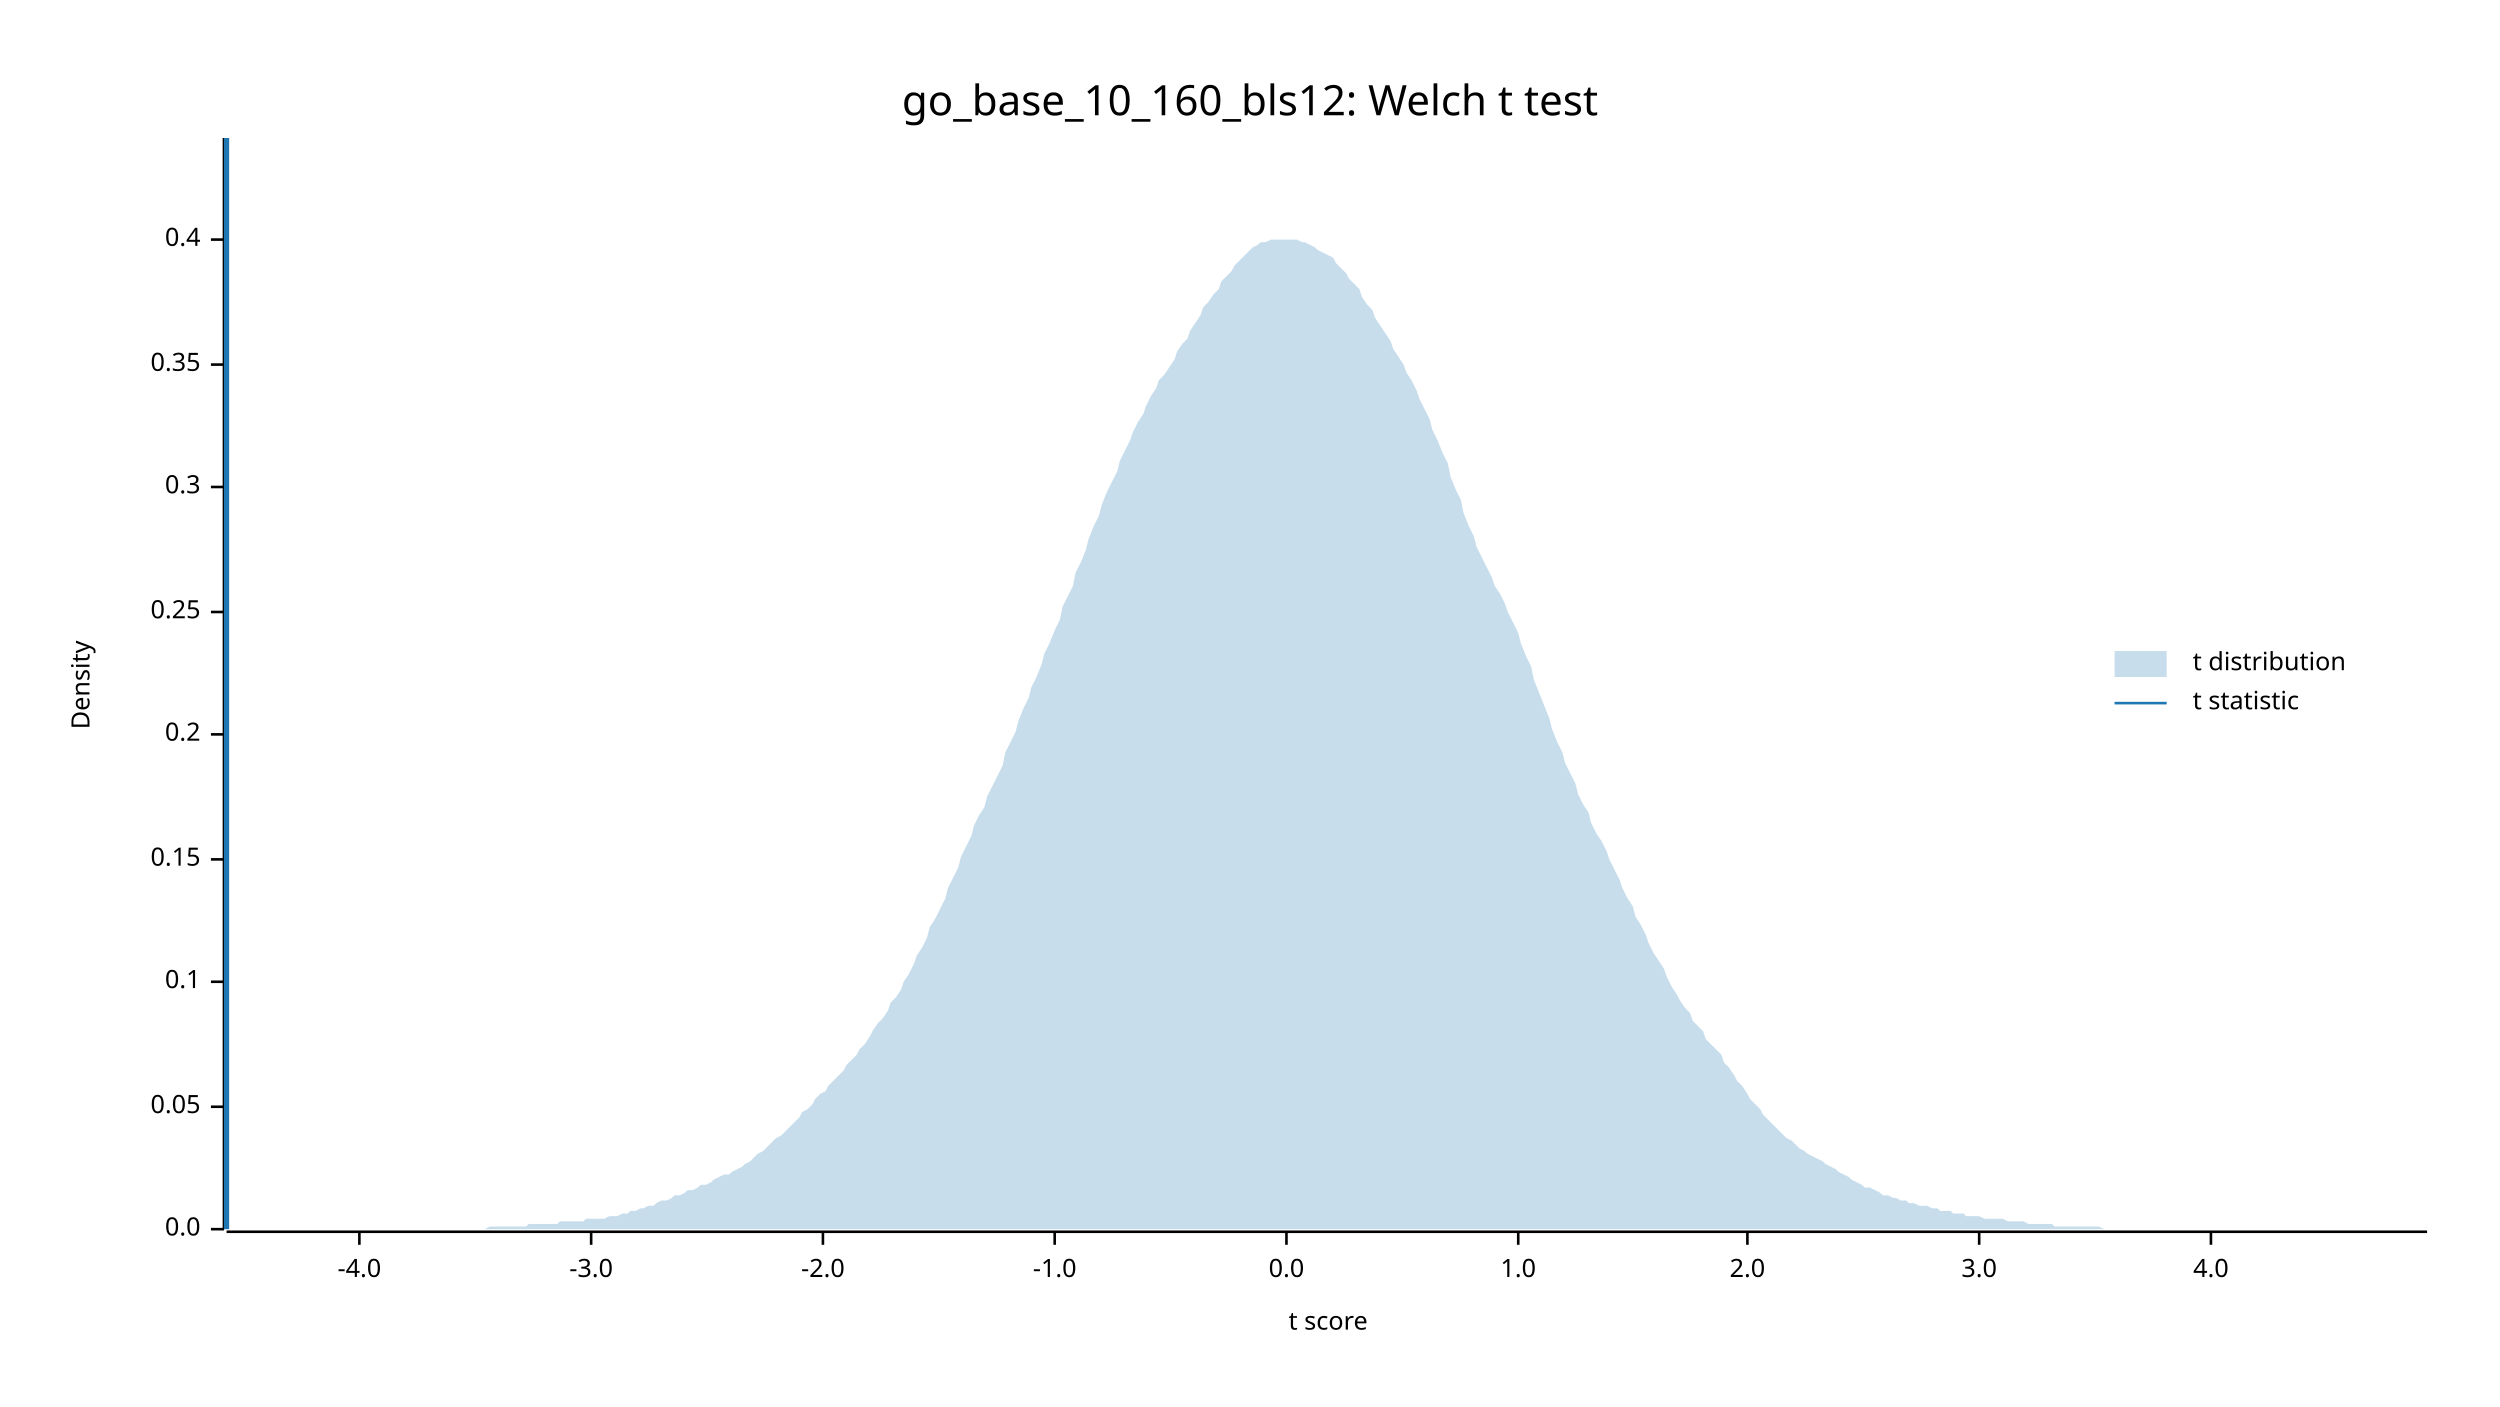
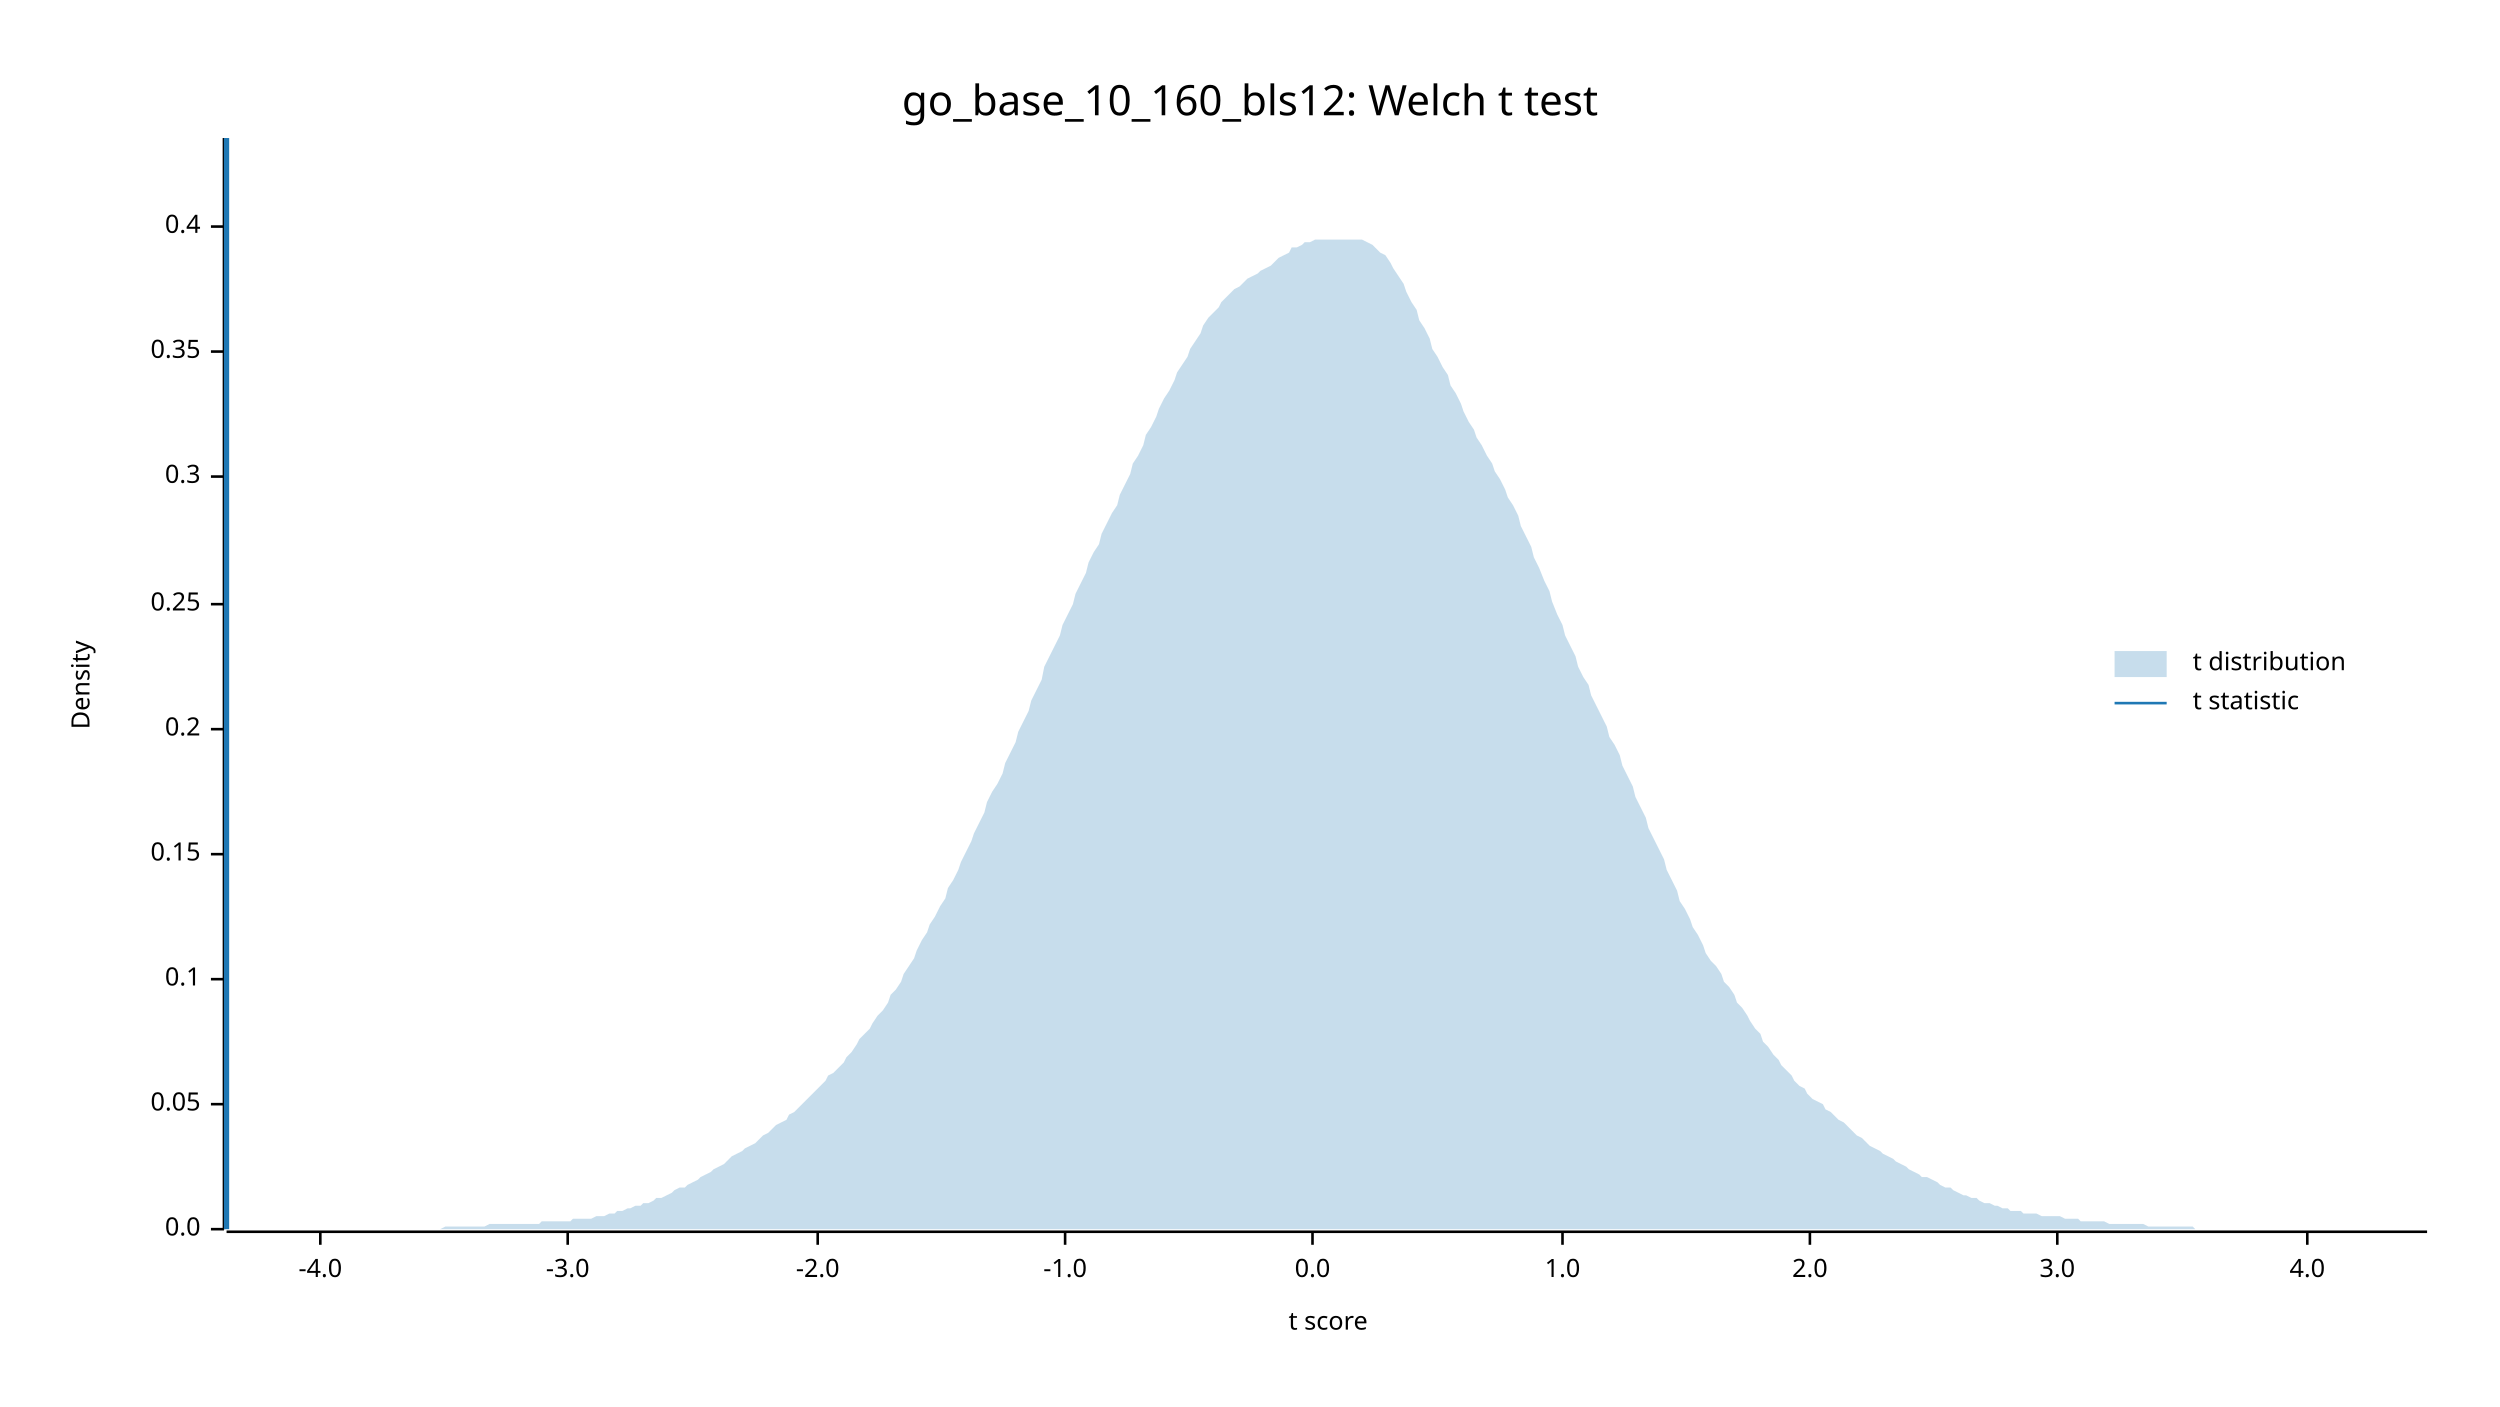
<svg xmlns="http://www.w3.org/2000/svg" width="960" height="540" viewBox="0 0 960 540">
  <text x="480" y="32" dy="0.76em" text-anchor="middle" font-family="sans-serif" font-size="16.129" opacity="1" fill="#000000">
go_base_10_160_bls12: Welch t test
</text>
  <text x="27" y="263" dy="0.76em" text-anchor="middle" font-family="sans-serif" font-size="9.677" opacity="1" fill="#000000" transform="rotate(270, 27, 263)">
Density
</text>
  <text x="510" y="513" dy="-0.5ex" text-anchor="middle" font-family="sans-serif" font-size="9.677" opacity="1" fill="#000000">
t score
</text>
  <polyline fill="none" opacity="1" stroke="#000000" stroke-width="1" points="86,53 86,472 " />
  <text x="77" y="472" dy="0.5ex" text-anchor="end" font-family="sans-serif" font-size="9.677" opacity="1" fill="#000000">
0.0
</text>
  <polyline fill="none" opacity="1" stroke="#000000" stroke-width="1" points="81,472 86,472 " />
-   <text x="77" y="425" dy="0.5ex" text-anchor="end" font-family="sans-serif" font-size="9.677" opacity="1" fill="#000000">
+   <text x="77" y="424" dy="0.5ex" text-anchor="end" font-family="sans-serif" font-size="9.677" opacity="1" fill="#000000">
0.05
</text>
-   <polyline fill="none" opacity="1" stroke="#000000" stroke-width="1" points="81,425 86,425 " />
-   <text x="77" y="377" dy="0.5ex" text-anchor="end" font-family="sans-serif" font-size="9.677" opacity="1" fill="#000000">
+   <polyline fill="none" opacity="1" stroke="#000000" stroke-width="1" points="81,424 86,424 " />
+   <text x="77" y="376" dy="0.5ex" text-anchor="end" font-family="sans-serif" font-size="9.677" opacity="1" fill="#000000">
0.1
</text>
-   <polyline fill="none" opacity="1" stroke="#000000" stroke-width="1" points="81,377 86,377 " />
-   <text x="77" y="330" dy="0.5ex" text-anchor="end" font-family="sans-serif" font-size="9.677" opacity="1" fill="#000000">
+   <polyline fill="none" opacity="1" stroke="#000000" stroke-width="1" points="81,376 86,376 " />
+   <text x="77" y="328" dy="0.5ex" text-anchor="end" font-family="sans-serif" font-size="9.677" opacity="1" fill="#000000">
0.15
</text>
-   <polyline fill="none" opacity="1" stroke="#000000" stroke-width="1" points="81,330 86,330 " />
-   <text x="77" y="282" dy="0.5ex" text-anchor="end" font-family="sans-serif" font-size="9.677" opacity="1" fill="#000000">
+   <polyline fill="none" opacity="1" stroke="#000000" stroke-width="1" points="81,328 86,328 " />
+   <text x="77" y="280" dy="0.5ex" text-anchor="end" font-family="sans-serif" font-size="9.677" opacity="1" fill="#000000">
0.2
</text>
-   <polyline fill="none" opacity="1" stroke="#000000" stroke-width="1" points="81,282 86,282 " />
-   <text x="77" y="235" dy="0.5ex" text-anchor="end" font-family="sans-serif" font-size="9.677" opacity="1" fill="#000000">
+   <polyline fill="none" opacity="1" stroke="#000000" stroke-width="1" points="81,280 86,280 " />
+   <text x="77" y="232" dy="0.5ex" text-anchor="end" font-family="sans-serif" font-size="9.677" opacity="1" fill="#000000">
0.25
</text>
-   <polyline fill="none" opacity="1" stroke="#000000" stroke-width="1" points="81,235 86,235 " />
-   <text x="77" y="187" dy="0.5ex" text-anchor="end" font-family="sans-serif" font-size="9.677" opacity="1" fill="#000000">
+   <polyline fill="none" opacity="1" stroke="#000000" stroke-width="1" points="81,232 86,232 " />
+   <text x="77" y="183" dy="0.5ex" text-anchor="end" font-family="sans-serif" font-size="9.677" opacity="1" fill="#000000">
0.3
</text>
-   <polyline fill="none" opacity="1" stroke="#000000" stroke-width="1" points="81,187 86,187 " />
-   <text x="77" y="140" dy="0.5ex" text-anchor="end" font-family="sans-serif" font-size="9.677" opacity="1" fill="#000000">
+   <polyline fill="none" opacity="1" stroke="#000000" stroke-width="1" points="81,183 86,183 " />
+   <text x="77" y="135" dy="0.5ex" text-anchor="end" font-family="sans-serif" font-size="9.677" opacity="1" fill="#000000">
0.35
</text>
-   <polyline fill="none" opacity="1" stroke="#000000" stroke-width="1" points="81,140 86,140 " />
-   <text x="77" y="92" dy="0.5ex" text-anchor="end" font-family="sans-serif" font-size="9.677" opacity="1" fill="#000000">
+   <polyline fill="none" opacity="1" stroke="#000000" stroke-width="1" points="81,135 86,135 " />
+   <text x="77" y="87" dy="0.5ex" text-anchor="end" font-family="sans-serif" font-size="9.677" opacity="1" fill="#000000">
0.4
</text>
-   <polyline fill="none" opacity="1" stroke="#000000" stroke-width="1" points="81,92 86,92 " />
+   <polyline fill="none" opacity="1" stroke="#000000" stroke-width="1" points="81,87 86,87 " />
  <polyline fill="none" opacity="1" stroke="#000000" stroke-width="1" points="87,473 932,473 " />
-   <text x="138" y="483" dy="0.76em" text-anchor="middle" font-family="sans-serif" font-size="9.677" opacity="1" fill="#000000">
+   <text x="123" y="483" dy="0.76em" text-anchor="middle" font-family="sans-serif" font-size="9.677" opacity="1" fill="#000000">
-4.0
</text>
-   <polyline fill="none" opacity="1" stroke="#000000" stroke-width="1" points="138,473 138,478 " />
-   <text x="227" y="483" dy="0.76em" text-anchor="middle" font-family="sans-serif" font-size="9.677" opacity="1" fill="#000000">
+   <polyline fill="none" opacity="1" stroke="#000000" stroke-width="1" points="123,473 123,478 " />
+   <text x="218" y="483" dy="0.76em" text-anchor="middle" font-family="sans-serif" font-size="9.677" opacity="1" fill="#000000">
-3.0
</text>
-   <polyline fill="none" opacity="1" stroke="#000000" stroke-width="1" points="227,473 227,478 " />
-   <text x="316" y="483" dy="0.76em" text-anchor="middle" font-family="sans-serif" font-size="9.677" opacity="1" fill="#000000">
+   <polyline fill="none" opacity="1" stroke="#000000" stroke-width="1" points="218,473 218,478 " />
+   <text x="314" y="483" dy="0.76em" text-anchor="middle" font-family="sans-serif" font-size="9.677" opacity="1" fill="#000000">
-2.0
</text>
-   <polyline fill="none" opacity="1" stroke="#000000" stroke-width="1" points="316,473 316,478 " />
-   <text x="405" y="483" dy="0.76em" text-anchor="middle" font-family="sans-serif" font-size="9.677" opacity="1" fill="#000000">
+   <polyline fill="none" opacity="1" stroke="#000000" stroke-width="1" points="314,473 314,478 " />
+   <text x="409" y="483" dy="0.76em" text-anchor="middle" font-family="sans-serif" font-size="9.677" opacity="1" fill="#000000">
-1.0
</text>
-   <polyline fill="none" opacity="1" stroke="#000000" stroke-width="1" points="405,473 405,478 " />
-   <text x="494" y="483" dy="0.76em" text-anchor="middle" font-family="sans-serif" font-size="9.677" opacity="1" fill="#000000">
+   <polyline fill="none" opacity="1" stroke="#000000" stroke-width="1" points="409,473 409,478 " />
+   <text x="504" y="483" dy="0.76em" text-anchor="middle" font-family="sans-serif" font-size="9.677" opacity="1" fill="#000000">
0.0
</text>
-   <polyline fill="none" opacity="1" stroke="#000000" stroke-width="1" points="494,473 494,478 " />
-   <text x="583" y="483" dy="0.76em" text-anchor="middle" font-family="sans-serif" font-size="9.677" opacity="1" fill="#000000">
+   <polyline fill="none" opacity="1" stroke="#000000" stroke-width="1" points="504,473 504,478 " />
+   <text x="600" y="483" dy="0.76em" text-anchor="middle" font-family="sans-serif" font-size="9.677" opacity="1" fill="#000000">
1.0
</text>
-   <polyline fill="none" opacity="1" stroke="#000000" stroke-width="1" points="583,473 583,478 " />
-   <text x="671" y="483" dy="0.76em" text-anchor="middle" font-family="sans-serif" font-size="9.677" opacity="1" fill="#000000">
+   <polyline fill="none" opacity="1" stroke="#000000" stroke-width="1" points="600,473 600,478 " />
+   <text x="695" y="483" dy="0.76em" text-anchor="middle" font-family="sans-serif" font-size="9.677" opacity="1" fill="#000000">
2.0
</text>
-   <polyline fill="none" opacity="1" stroke="#000000" stroke-width="1" points="671,473 671,478 " />
-   <text x="760" y="483" dy="0.76em" text-anchor="middle" font-family="sans-serif" font-size="9.677" opacity="1" fill="#000000">
+   <polyline fill="none" opacity="1" stroke="#000000" stroke-width="1" points="695,473 695,478 " />
+   <text x="790" y="483" dy="0.76em" text-anchor="middle" font-family="sans-serif" font-size="9.677" opacity="1" fill="#000000">
3.0
</text>
-   <polyline fill="none" opacity="1" stroke="#000000" stroke-width="1" points="760,473 760,478 " />
-   <text x="849" y="483" dy="0.76em" text-anchor="middle" font-family="sans-serif" font-size="9.677" opacity="1" fill="#000000">
+   <polyline fill="none" opacity="1" stroke="#000000" stroke-width="1" points="790,473 790,478 " />
+   <text x="886" y="483" dy="0.76em" text-anchor="middle" font-family="sans-serif" font-size="9.677" opacity="1" fill="#000000">
4.0
</text>
-   <polyline fill="none" opacity="1" stroke="#000000" stroke-width="1" points="849,473 849,478 " />
-   <polygon opacity="0.25" fill="#1F78B4" points="87,472 88,472 90,472 92,472 93,472 95,472 97,472 98,472 100,472 102,472 103,472 105,472 107,472 109,472 110,472 112,472 114,472 115,472 117,472 119,472 120,472 122,472 124,472 125,472 127,472 129,472 131,472 132,472 134,472 136,472 137,472 139,472 141,472 142,472 144,472 146,472 147,472 149,472 151,472 153,472 154,472 156,472 158,472 159,472 161,472 163,472 164,472 166,472 168,472 169,472 171,472 173,472 175,472 176,472 178,472 180,472 181,472 183,472 185,472 186,472 188,471 190,471 191,471 193,471 195,471 197,471 198,471 200,471 202,471 203,470 205,470 207,470 208,470 210,470 212,470 214,470 215,469 217,469 219,469 220,469 222,469 224,469 225,468 227,468 229,468 230,468 232,468 234,467 236,467 237,467 239,466 241,466 242,465 244,465 246,464 247,464 249,463 251,463 252,462 254,461 256,461 258,460 259,459 261,459 263,458 264,457 266,457 268,456 269,455 271,455 273,454 274,453 276,452 278,451 280,451 281,450 283,449 285,448 286,447 288,446 290,444 291,443 293,442 295,440 296,439 298,437 300,436 302,434 303,433 305,431 307,429 308,427 310,426 312,424 313,422 315,420 317,419 318,417 320,415 322,413 324,411 325,409 327,407 329,405 330,403 332,401 334,398 335,396 337,393 339,391 341,388 342,385 344,383 346,380 347,377 349,374 351,370 352,367 354,364 356,360 357,356 359,353 361,349 363,345 364,341 366,337 368,333 369,329 371,325 373,321 374,317 376,313 378,310 379,306 381,302 383,298 385,294 386,289 388,285 390,281 391,277 393,272 395,268 396,264 398,260 400,255 401,251 403,247 405,242 407,238 408,233 410,229 412,225 413,220 415,216 417,211 418,207 420,202 422,198 423,194 425,189 427,185 429,181 430,177 432,173 434,169 435,166 437,162 439,159 440,156 442,152 444,149 445,146 447,144 449,141 451,138 452,135 454,132 456,130 457,127 459,124 461,121 462,118 464,116 466,113 468,111 469,108 471,106 473,104 474,102 476,100 478,98 479,97 481,95 483,94 484,93 486,93 488,92 490,92 491,92 493,92 495,92 496,92 498,92 500,93 501,93 503,94 505,95 506,96 508,97 510,98 512,99 513,101 515,103 517,105 518,107 520,109 522,111 523,114 525,117 527,119 528,122 530,125 532,128 534,131 535,134 537,137 539,140 540,143 542,146 544,150 545,153 547,157 549,161 550,165 552,169 554,174 556,178 557,183 559,188 561,192 562,197 564,202 566,206 567,210 569,214 571,218 573,222 574,225 576,228 578,232 579,235 581,239 583,243 584,247 586,252 588,256 589,261 591,266 593,271 595,276 596,280 598,285 600,289 601,293 603,297 605,301 606,305 608,309 610,312 611,316 613,320 615,323 617,327 618,330 620,334 622,338 623,341 625,345 627,348 628,352 630,355 632,359 633,362 635,366 637,369 639,372 640,375 642,379 644,382 645,384 647,387 649,389 650,392 652,394 654,396 655,399 657,401 659,403 661,405 662,408 664,410 666,413 667,415 669,417 671,420 672,422 674,424 676,426 677,428 679,430 681,432 683,434 684,435 686,437 688,438 689,439 691,441 693,442 694,443 696,444 698,445 700,446 701,447 703,448 705,449 706,450 708,451 710,452 711,453 713,454 715,455 716,456 718,456 720,457 722,458 723,459 725,459 727,460 728,460 730,461 732,461 733,462 735,462 737,463 738,463 740,463 742,464 744,464 745,465 747,465 749,465 750,466 752,466 754,466 755,467 757,467 759,467 760,467 762,468 764,468 766,468 767,468 769,468 771,469 772,469 774,469 776,469 777,469 779,470 781,470 782,470 784,470 786,470 788,470 789,471 791,471 793,471 794,471 796,471 798,471 799,471 801,471 803,471 804,471 806,471 808,472 810,472 811,472 813,472 815,472 816,472 818,472 820,472 821,472 823,472 825,472 827,472 828,472 830,472 832,472 833,472 835,472 837,472 838,472 840,472 842,472 843,472 845,472 847,472 849,472 850,472 852,472 854,472 855,472 857,472 859,472 860,472 862,472 864,472 865,472 867,472 869,472 871,472 872,472 874,472 876,472 877,472 879,472 881,472 882,472 884,472 886,472 887,472 889,472 891,472 893,472 894,472 896,472 898,472 899,472 901,472 903,472 904,472 906,472 908,472 909,472 911,472 913,472 915,472 916,472 918,472 920,472 921,472 923,472 925,472 926,472 928,472 930,472 932,472 932,472 87,472 " />
+   <polyline fill="none" opacity="1" stroke="#000000" stroke-width="1" points="886,473 886,478 " />
+   <polygon opacity="0.25" fill="#1F78B4" points="87,472 88,472 90,472 92,472 93,472 95,472 97,472 98,472 100,472 102,472 103,472 105,472 107,472 109,472 110,472 112,472 114,472 115,472 117,472 119,472 120,472 122,472 124,472 125,472 127,472 129,472 131,472 132,472 134,472 136,472 137,472 139,472 141,472 142,472 144,472 146,472 147,472 149,472 151,472 153,472 154,472 156,472 158,472 159,472 161,472 163,472 164,472 166,472 168,472 169,472 171,471 173,471 175,471 176,471 178,471 180,471 181,471 183,471 185,471 186,471 188,470 190,470 191,470 193,470 195,470 197,470 198,470 200,470 202,470 203,470 205,470 207,470 208,469 210,469 212,469 214,469 215,469 217,469 219,469 220,468 222,468 224,468 225,468 227,468 229,467 230,467 232,467 234,466 236,466 237,465 239,465 241,464 242,464 244,463 246,463 247,462 249,462 251,461 252,460 254,460 256,459 258,458 259,457 261,456 263,456 264,455 266,454 268,453 269,452 271,451 273,450 274,449 276,448 278,447 280,445 281,444 283,443 285,442 286,441 288,440 290,439 291,438 293,436 295,435 296,434 298,432 300,431 302,430 303,428 305,427 307,425 308,424 310,422 312,420 313,419 315,417 317,415 318,413 320,412 322,410 324,408 325,406 327,404 329,401 330,399 332,397 334,395 335,393 337,390 339,388 341,385 342,382 344,380 346,377 347,374 349,371 351,368 352,365 354,361 356,358 357,355 359,352 361,348 363,345 364,341 366,338 368,334 369,331 371,327 373,323 374,320 376,316 378,312 379,308 381,304 383,301 385,297 386,293 388,289 390,285 391,281 393,277 395,273 396,269 398,265 400,261 401,256 403,252 405,248 407,244 408,240 410,236 412,232 413,228 415,224 417,220 418,216 420,212 422,209 423,205 425,201 427,197 429,194 430,190 432,186 434,182 435,178 437,175 439,171 440,167 442,164 444,160 445,157 447,153 449,150 451,146 452,143 454,140 456,137 457,134 459,131 461,128 462,125 464,122 466,120 468,118 469,116 471,114 473,112 474,111 476,110 478,108 479,107 481,106 483,105 484,104 486,103 488,102 490,100 491,99 493,98 495,97 496,95 498,95 500,94 501,93 503,93 505,92 506,92 508,92 510,92 512,92 513,92 515,92 517,92 518,92 520,92 522,92 523,92 525,93 527,94 528,95 530,97 532,98 534,101 535,103 537,106 539,109 540,112 542,116 544,119 545,123 547,126 549,130 550,134 552,137 554,141 556,144 557,148 559,151 561,155 562,158 564,162 566,165 567,168 569,171 571,175 573,178 574,181 576,184 578,188 579,191 581,194 583,198 584,202 586,206 588,210 589,214 591,218 593,223 595,227 596,231 598,236 600,240 601,244 603,248 605,252 606,256 608,260 610,263 611,267 613,271 615,275 617,279 618,283 620,286 622,290 623,294 625,298 627,302 628,306 630,310 632,314 633,318 635,322 637,326 639,330 640,334 642,338 644,342 645,346 647,349 649,353 650,356 652,359 654,363 655,366 657,369 659,371 661,374 662,377 664,379 666,382 667,385 669,387 671,390 672,392 674,395 676,397 677,400 679,402 681,405 683,407 684,409 686,411 688,413 689,415 691,417 693,418 694,420 696,422 698,423 700,424 701,426 703,427 705,429 706,430 708,431 710,433 711,434 713,436 715,437 716,438 718,440 720,441 722,442 723,443 725,444 727,445 728,446 730,447 732,448 733,449 735,450 737,451 738,452 740,452 742,453 744,454 745,455 747,456 749,456 750,457 752,458 754,459 755,459 757,460 759,460 760,461 762,462 764,462 766,463 767,463 769,464 771,464 772,465 774,465 776,465 777,466 779,466 781,466 782,466 784,467 786,467 788,467 789,467 791,467 793,468 794,468 796,468 798,468 799,469 801,469 803,469 804,469 806,469 808,469 810,470 811,470 813,470 815,470 816,470 818,470 820,470 821,470 823,470 825,471 827,471 828,471 830,471 832,471 833,471 835,471 837,471 838,471 840,471 842,471 843,472 845,472 847,472 849,472 850,472 852,472 854,472 855,472 857,472 859,472 860,472 862,472 864,472 865,472 867,472 869,472 871,472 872,472 874,472 876,472 877,472 879,472 881,472 882,472 884,472 886,472 887,472 889,472 891,472 893,472 894,472 896,472 898,472 899,472 901,472 903,472 904,472 906,472 908,472 909,472 911,472 913,472 915,472 916,472 918,472 920,472 921,472 923,472 925,472 926,472 928,472 930,472 932,472 932,472 87,472 " />
  <polyline fill="none" opacity="1" stroke="#1F78B4" stroke-width="2" points="87,472 87,53 " />
  <text x="842" y="250" dy="0.76em" text-anchor="start" font-family="sans-serif" font-size="9.677" opacity="1" fill="#000000">
t distribution
</text>
  <text x="842" y="265" dy="0.76em" text-anchor="start" font-family="sans-serif" font-size="9.677" opacity="1" fill="#000000">
t statistic
</text>
  <rect x="812" y="250" width="20" height="10" opacity="0.25" fill="#1F78B4" stroke="none" />
  <polyline fill="none" opacity="1" stroke="#1F78B4" stroke-width="1" points="812,270 832,270 " />
</svg>
